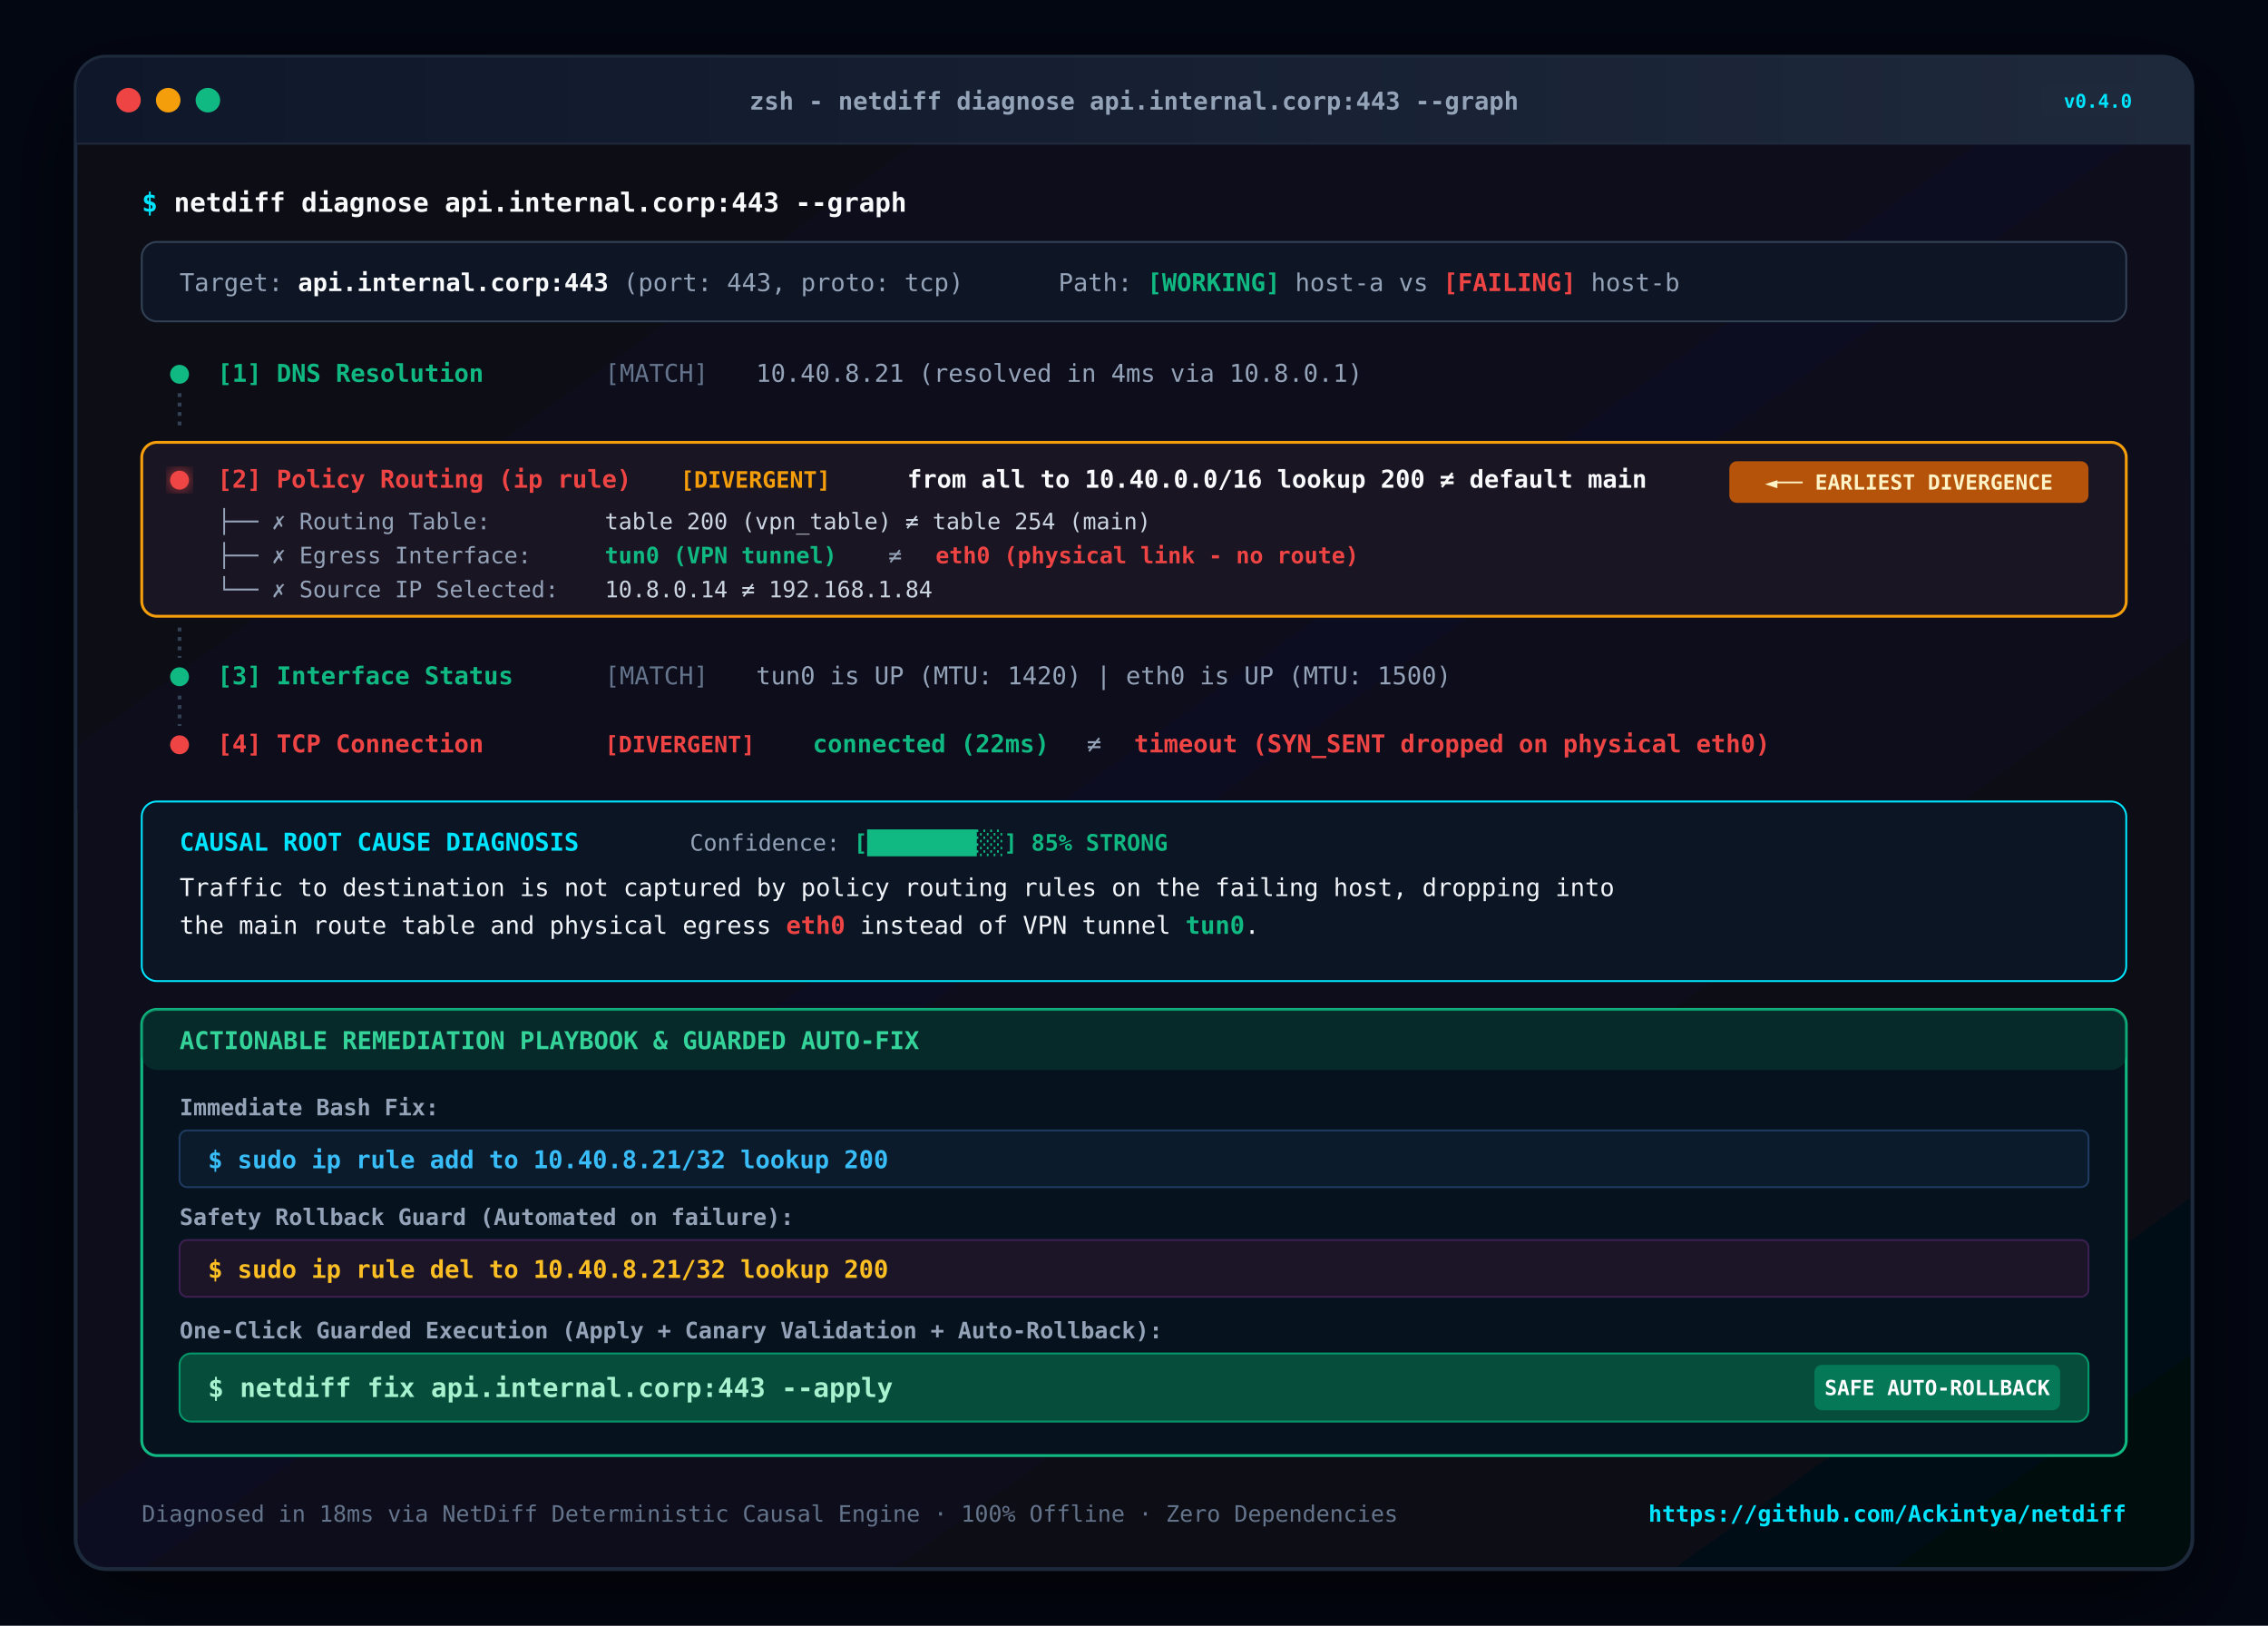
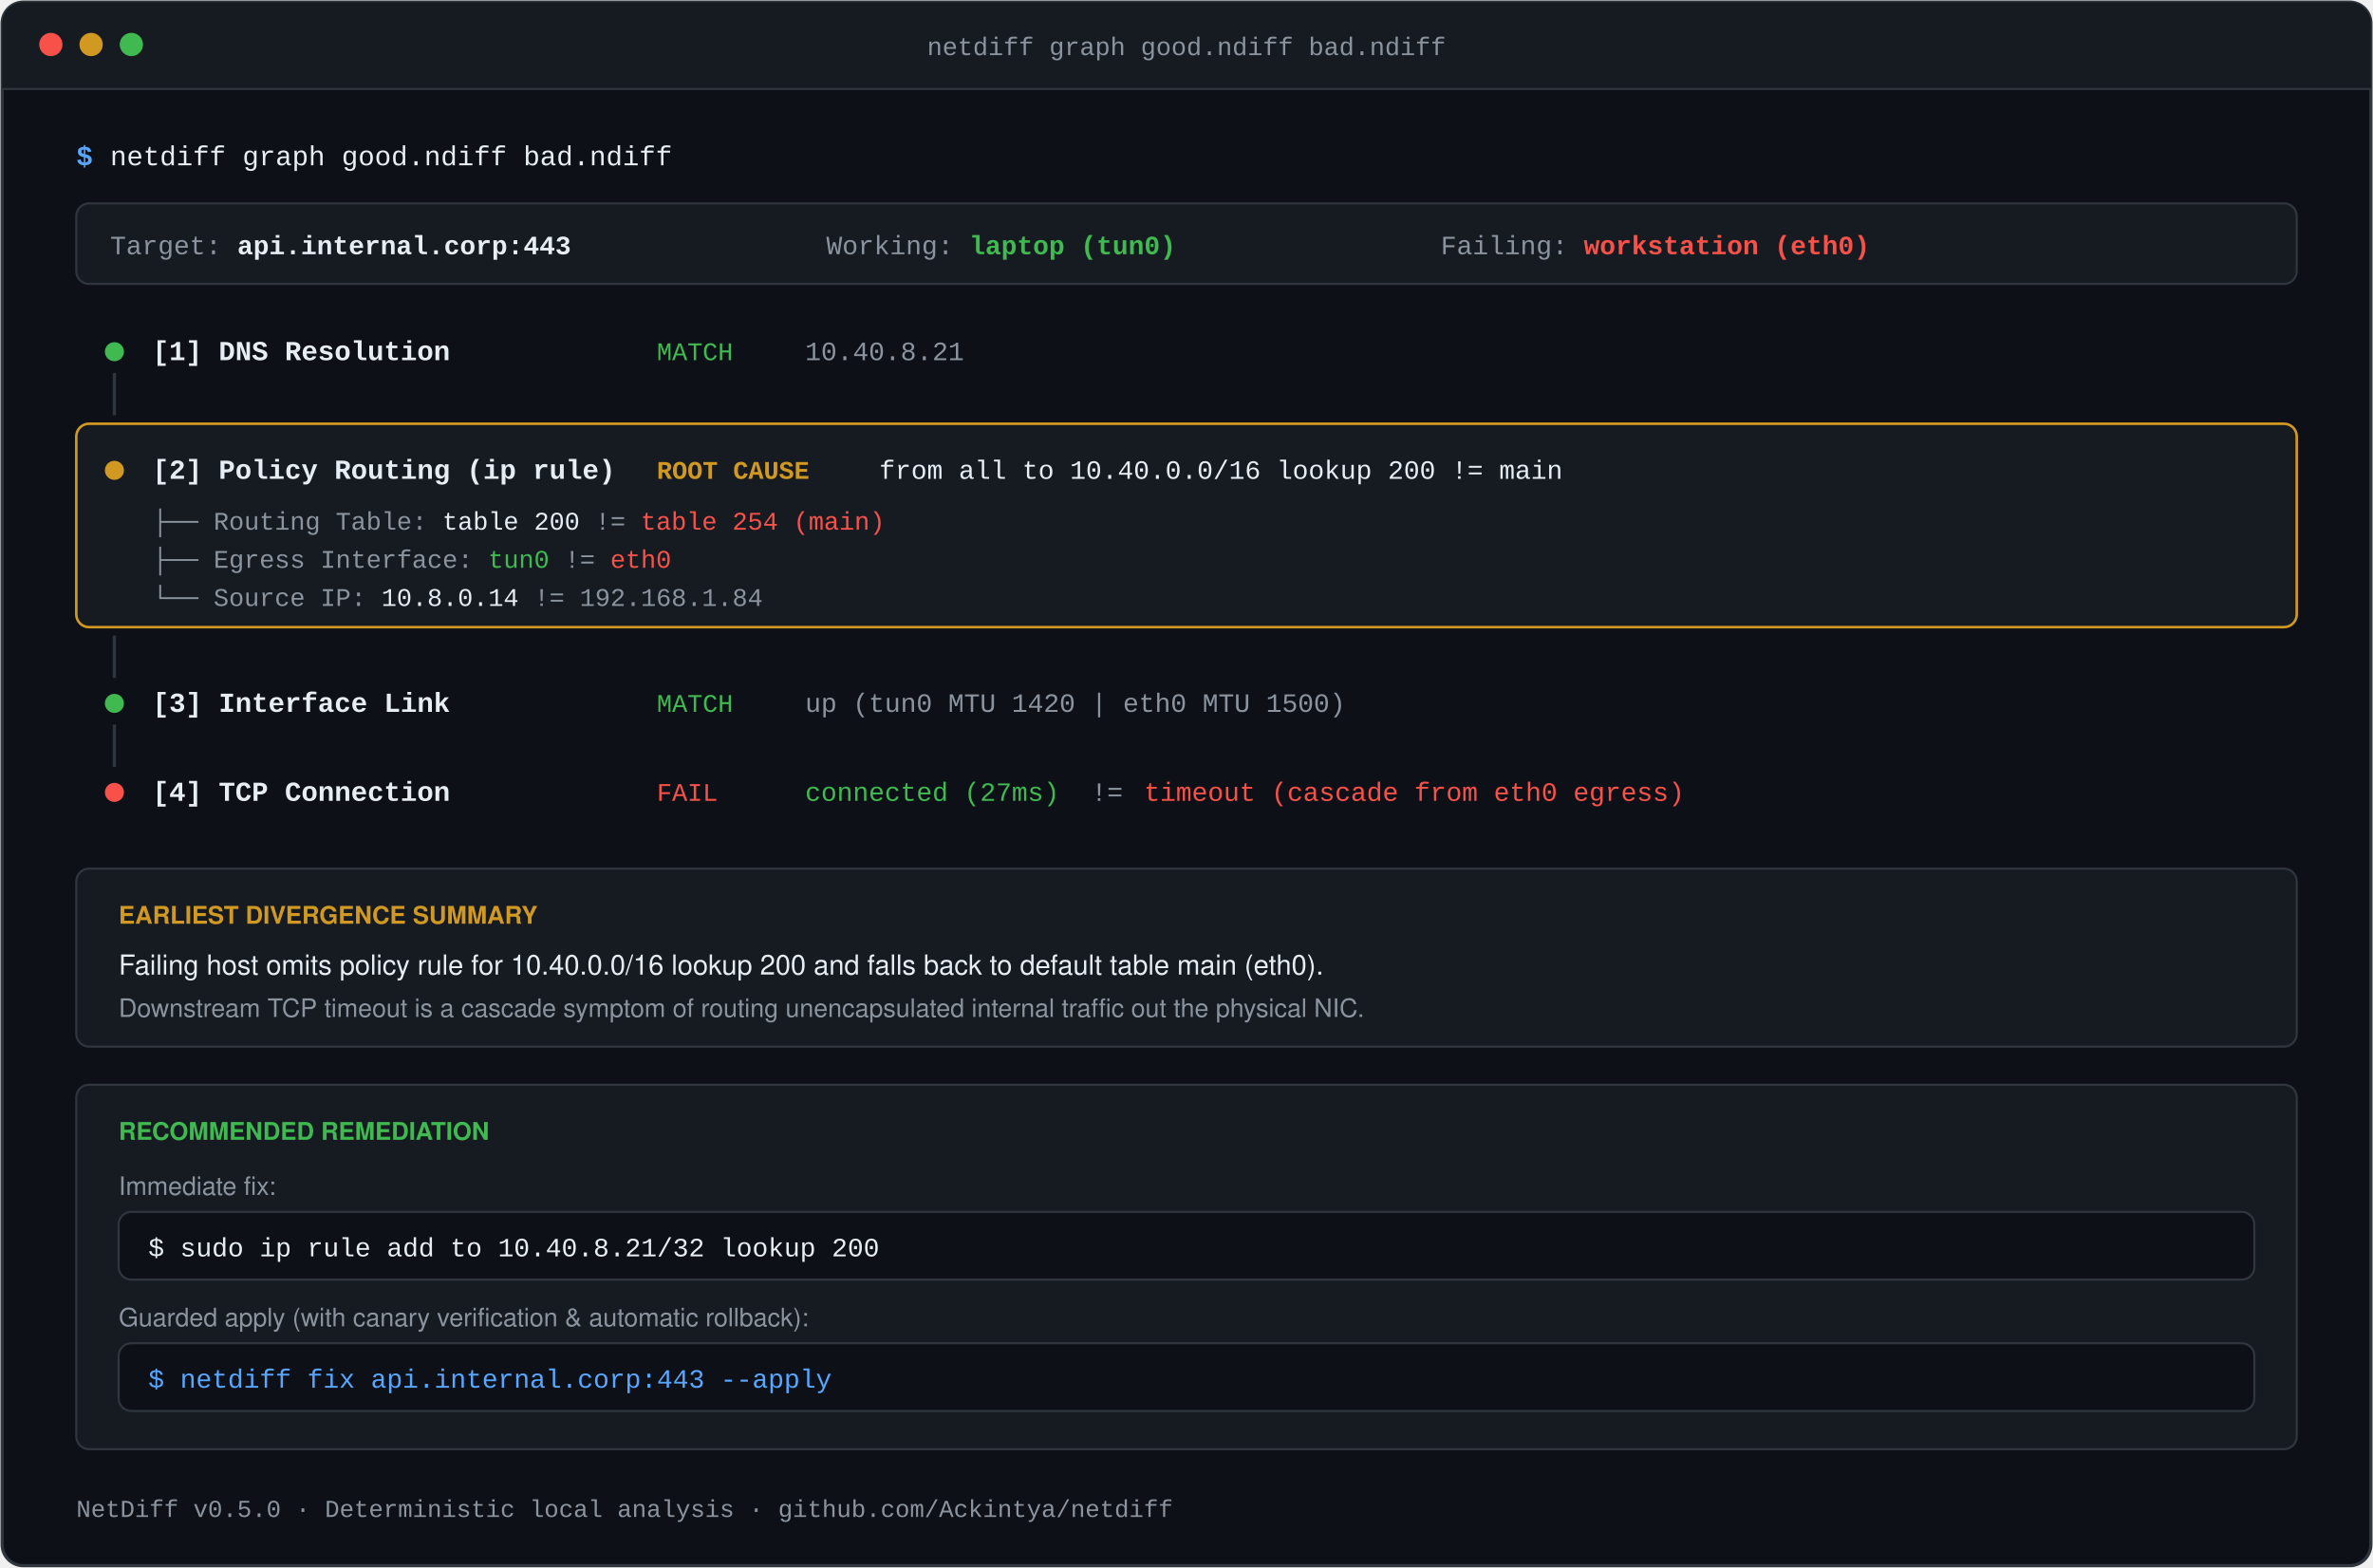
- <svg xmlns="http://www.w3.org/2000/svg" viewBox="0 0 1200 860" width="100%" height="100%">
+ <svg xmlns="http://www.w3.org/2000/svg" viewBox="0 0 1120 740" width="100%" height="100%">
  <defs>
-     <linearGradient id="termBg" x1="0%" y1="0%" x2="100%" y2="100%">
-       <stop offset="0%" stop-color="#080C14" />
-       <stop offset="50%" stop-color="#0B1120" />
-       <stop offset="100%" stop-color="#05080F" />
-     </linearGradient>
-     <linearGradient id="headerGrad" x1="0%" y1="0%" x2="100%" y2="0%">
-       <stop offset="0%" stop-color="#0F172A" />
-       <stop offset="100%" stop-color="#1E293B" />
-     </linearGradient>
-     <filter id="neonGlow" x="-20%" y="-20%" width="140%" height="140%">
-       <feGaussianBlur stdDeviation="4" result="blur" />
-       <feComposite in="SourceGraphic" in2="blur" operator="over" />
-     </filter>
-     <filter id="boxShadow" x="-10%" y="-10%" width="120%" height="120%">
-       <feDropShadow dx="0" dy="16" stdDeviation="24" flood-color="#000000" flood-opacity="0.65" />
-     </filter>
    <style>
-       .font-mono { font-family: 'JetBrains Mono', 'Fira Code', 'SFMono-Regular', Menlo, Monaco, Consolas, monospace; }
-       .font-sans { font-family: -apple-system, BlinkMacSystemFont, 'Segoe UI', Roboto, Helvetica, Arial, sans-serif; }
+       .mono { font-family: 'SFMono-Regular', Consolas, 'Liberation Mono', Menlo, monospace; }
+       .sans { font-family: -apple-system, BlinkMacSystemFont, 'Segoe UI', Helvetica, Arial, sans-serif; }
    </style>
  </defs>
-   <rect width="1200" height="860" fill="#030712" />
-   <g filter="url(#boxShadow)">
-     <rect x="40" y="30" width="1120" height="800" rx="16" fill="url(#termBg)" stroke="#1E293B" stroke-width="2" />
-   </g>
-   <path d="M 40 46 A 16 16 0 0 1 56 30 L 1144 30 A 16 16 0 0 1 1160 46 L 1160 76 L 40 76 Z" fill="url(#headerGrad)" stroke="#1E293B" stroke-width="1" />
-   <circle cx="68" cy="53" r="6.5" fill="#EF4444" />
-   <circle cx="89" cy="53" r="6.5" fill="#F59E0B" />
-   <circle cx="110" cy="53" r="6.5" fill="#10B981" />
-   <text x="600" y="58" text-anchor="middle" fill="#94A3B8" font-size="13" font-weight="600" class="font-mono">zsh - netdiff diagnose api.internal.corp:443 --graph</text>
-   <rect x="1080" y="44" width="60" height="18" rx="4" fill="#1E293B" />
-   <text x="1110" y="57" text-anchor="middle" fill="#00E5FF" font-size="10" font-weight="700" class="font-mono">v0.4.0</text>
-   <text x="75" y="112" fill="#00E5FF" font-size="14" font-weight="700" class="font-mono">$</text>
-   <text x="92" y="112" fill="#F8FAFC" font-size="14" font-weight="600" class="font-mono">netdiff diagnose api.internal.corp:443 --graph</text>
-   <rect x="75" y="128" width="1050" height="42" rx="8" fill="#0E1626" stroke="#334155" stroke-width="1" />
-   <text x="95" y="154" fill="#94A3B8" font-size="13" class="font-mono">Target: <tspan fill="#F8FAFC" font-weight="700">api.internal.corp:443</tspan> (port: 443, proto: tcp)</text>
-   <text x="560" y="154" fill="#94A3B8" font-size="13" class="font-mono">Path: <tspan fill="#10B981" font-weight="700">[WORKING]</tspan> host-a  vs  <tspan fill="#EF4444" font-weight="700">[FAILING]</tspan> host-b</text>
-   <circle cx="95" cy="198" r="5" fill="#10B981" />
-   <text x="115" y="202" fill="#10B981" font-size="13" font-weight="700" class="font-mono">[1] DNS Resolution</text>
-   <text x="320" y="202" fill="#64748B" font-size="13" class="font-mono">[MATCH]</text>
-   <text x="400" y="202" fill="#94A3B8" font-size="13" class="font-mono">10.40.8.21 (resolved in 4ms via 10.8.0.1)</text>
-   <line x1="95" y1="208" x2="95" y2="228" stroke="#334155" stroke-width="2" stroke-dasharray="2 3" />
-   <rect x="75" y="234" width="1050" height="92" rx="8" fill="#1A1523" stroke="#F59E0B" stroke-width="1.5" />
-   <circle cx="95" cy="254" r="5" fill="#EF4444" filter="url(#neonGlow)" />
-   <text x="115" y="258" fill="#EF4444" font-size="13" font-weight="700" class="font-mono">[2] Policy Routing (ip rule)</text>
-   <text x="360" y="258" fill="#F59E0B" font-size="12" font-weight="700" class="font-mono">[DIVERGENT]</text>
-   <text x="480" y="258" fill="#F8FAFC" font-size="13" font-weight="600" class="font-mono">from all to 10.40.0.0/16 lookup 200 ≠ default main</text>
-   <rect x="915" y="244" width="190" height="22" rx="4" fill="#B45309" />
-   <text x="1010" y="259" text-anchor="middle" fill="#FEF3C7" font-size="11" font-weight="800" class="font-mono">◄── EARLIEST DIVERGENCE</text>
-   <text x="115" y="280" fill="#94A3B8" font-size="12" class="font-mono">  ├── ✗ Routing Table:</text>
-   <text x="320" y="280" fill="#CBD5E1" font-size="12" class="font-mono">table 200 (vpn_table)  ≠  table 254 (main)</text>
-   <text x="115" y="298" fill="#94A3B8" font-size="12" class="font-mono">  ├── ✗ Egress Interface:</text>
-   <text x="320" y="298" fill="#10B981" font-size="12" font-weight="700" class="font-mono">tun0 (VPN tunnel)</text>
-   <text x="470" y="298" fill="#94A3B8" font-size="12" class="font-mono">≠</text>
-   <text x="495" y="298" fill="#EF4444" font-size="12" font-weight="700" class="font-mono">eth0 (physical link - no route)</text>
-   <text x="115" y="316" fill="#94A3B8" font-size="12" class="font-mono">  └── ✗ Source IP Selected:</text>
-   <text x="320" y="316" fill="#CBD5E1" font-size="12" class="font-mono">10.8.0.14  ≠  192.168.1.84</text>
-   <line x1="95" y1="332" x2="95" y2="348" stroke="#334155" stroke-width="2" stroke-dasharray="2 3" />
-   <circle cx="95" cy="358" r="5" fill="#10B981" />
-   <text x="115" y="362" fill="#10B981" font-size="13" font-weight="700" class="font-mono">[3] Interface Status</text>
-   <text x="320" y="362" fill="#64748B" font-size="13" class="font-mono">[MATCH]</text>
-   <text x="400" y="362" fill="#94A3B8" font-size="13" class="font-mono">tun0 is UP (MTU: 1420)  |  eth0 is UP (MTU: 1500)</text>
-   <line x1="95" y1="368" x2="95" y2="384" stroke="#334155" stroke-width="2" stroke-dasharray="2 3" />
-   <circle cx="95" cy="394" r="5" fill="#EF4444" />
-   <text x="115" y="398" fill="#EF4444" font-size="13" font-weight="700" class="font-mono">[4] TCP Connection</text>
-   <text x="320" y="398" fill="#EF4444" font-size="12" font-weight="700" class="font-mono">[DIVERGENT]</text>
-   <text x="430" y="398" fill="#10B981" font-size="13" font-weight="700" class="font-mono">connected (22ms)</text>
-   <text x="575" y="398" fill="#94A3B8" font-size="13" class="font-mono">≠</text>
-   <text x="600" y="398" fill="#EF4444" font-size="13" font-weight="700" class="font-mono">timeout (SYN_SENT dropped on physical eth0)</text>
-   <rect x="75" y="424" width="1050" height="95" rx="8" fill="#0C1524" stroke="#00E5FF" stroke-width="1" />
-   <text x="95" y="450" fill="#00E5FF" font-size="13" font-weight="800" class="font-mono">CAUSAL ROOT CAUSE DIAGNOSIS</text>
-   <text x="365" y="450" fill="#94A3B8" font-size="12" class="font-mono">Confidence: <tspan fill="#10B981" font-weight="700">[████████░░] 85% STRONG</tspan>
+   <rect x="1" y="1" width="1118" height="738" rx="10" fill="#0d1117" stroke="#30363d" stroke-width="1.5" />
+   <path d="M 1 11 A 10 10 0 0 1 11 1 L 1109 1 A 10 10 0 0 1 1119 11 L 1119 42 L 1 42 Z" fill="#161b22" />
+   <line x1="1" y1="42" x2="1119" y2="42" stroke="#30363d" stroke-width="1" />
+   <circle cx="24" cy="21" r="5.5" fill="#f85149" />
+   <circle cx="43" cy="21" r="5.5" fill="#d29922" />
+   <circle cx="62" cy="21" r="5.5" fill="#3fb950" />
+   <text x="560" y="26" text-anchor="middle" fill="#8b949e" font-size="12" font-weight="500" class="mono">netdiff graph good.ndiff bad.ndiff</text>
+   <text x="36" y="78" fill="#58a6ff" font-size="13" font-weight="600" class="mono">$</text>
+   <text x="52" y="78" fill="#e6edf3" font-size="13" font-weight="500" class="mono">netdiff graph good.ndiff bad.ndiff</text>
+   <rect x="36" y="96" width="1048" height="38" rx="6" fill="#161b22" stroke="#30363d" stroke-width="1" />
+   <text x="52" y="120" fill="#8b949e" font-size="12.5" class="mono">Target: <tspan fill="#e6edf3" font-weight="600">api.internal.corp:443</tspan>
  </text>
-   <text x="95" y="474" fill="#F1F5F9" font-size="13" class="font-mono">Traffic to destination is not captured by policy routing rules on the failing host, dropping into</text>
-   <text x="95" y="494" fill="#F1F5F9" font-size="13" class="font-mono">the main route table and physical egress <tspan fill="#EF4444" font-weight="700">eth0</tspan> instead of VPN tunnel <tspan fill="#10B981" font-weight="700">tun0</tspan>.</text>
-   <rect x="75" y="534" width="1050" height="236" rx="8" fill="#06121E" stroke="#10B981" stroke-width="1.5" />
-   <rect x="75" y="534" width="1050" height="32" rx="8" fill="#064E3B" opacity="0.4" />
-   <text x="95" y="555" fill="#34D399" font-size="13" font-weight="800" class="font-mono">ACTIONABLE REMEDIATION PLAYBOOK &amp; GUARDED AUTO-FIX</text>
-   <text x="95" y="590" fill="#94A3B8" font-size="12" font-weight="700" class="font-mono">Immediate Bash Fix:</text>
-   <rect x="95" y="598" width="1010" height="30" rx="4" fill="#0B1B2B" stroke="#1E3A5F" stroke-width="1" />
-   <text x="110" y="618" fill="#38BDF8" font-size="13" font-weight="700" class="font-mono">$ sudo ip rule add to 10.40.8.21/32 lookup 200</text>
-   <text x="95" y="648" fill="#94A3B8" font-size="12" font-weight="700" class="font-mono">Safety Rollback Guard (Automated on failure):</text>
-   <rect x="95" y="656" width="1010" height="30" rx="4" fill="#1C1427" stroke="#3B2050" stroke-width="1" />
-   <text x="110" y="676" fill="#FBBF24" font-size="13" font-weight="700" class="font-mono">$ sudo ip rule del to 10.40.8.21/32 lookup 200</text>
-   <text x="95" y="708" fill="#94A3B8" font-size="12" font-weight="700" class="font-mono">One-Click Guarded Execution (Apply + Canary Validation + Auto-Rollback):</text>
-   <rect x="95" y="716" width="1010" height="36" rx="6" fill="#064E3B" stroke="#059669" stroke-width="1" />
-   <text x="110" y="739" fill="#A7F3D0" font-size="14" font-weight="800" class="font-mono">$ netdiff fix api.internal.corp:443 --apply</text>
-   <rect x="960" y="722" width="130" height="24" rx="4" fill="#047857" />
-   <text x="1025" y="738" text-anchor="middle" fill="#FFFFFF" font-size="11" font-weight="800" class="font-mono">SAFE AUTO-ROLLBACK</text>
-   <text x="75" y="805" fill="#64748B" font-size="12" class="font-mono">Diagnosed in 18ms via NetDiff Deterministic Causal Engine · 100% Offline · Zero Dependencies</text>
-   <text x="1125" y="805" text-anchor="end" fill="#00E5FF" font-size="12" font-weight="700" class="font-mono">https://github.com/Ackintya/netdiff</text>
+   <text x="390" y="120" fill="#8b949e" font-size="12.5" class="mono">Working: <tspan fill="#3fb950" font-weight="600">laptop (tun0)</tspan>
+   </text>
+   <text x="680" y="120" fill="#8b949e" font-size="12.5" class="mono">Failing: <tspan fill="#f85149" font-weight="600">workstation (eth0)</tspan>
+   </text>
+   <circle cx="54" cy="166" r="4.5" fill="#3fb950" />
+   <text x="72" y="170" fill="#e6edf3" font-size="13" font-weight="600" class="mono">[1] DNS Resolution</text>
+   <text x="310" y="170" fill="#3fb950" font-size="12" class="mono">MATCH</text>
+   <text x="380" y="170" fill="#8b949e" font-size="12.5" class="mono">10.40.8.21</text>
+   <line x1="54" y1="176" x2="54" y2="196" stroke="#30363d" stroke-width="1.5" />
+   <rect x="36" y="200" width="1048" height="96" rx="6" fill="#161b22" stroke="#d29922" stroke-width="1.2" />
+   <circle cx="54" cy="222" r="4.5" fill="#d29922" />
+   <text x="72" y="226" fill="#e6edf3" font-size="13" font-weight="600" class="mono">[2] Policy Routing (ip rule)</text>
+   <text x="310" y="226" fill="#d29922" font-size="12" font-weight="600" class="mono">ROOT CAUSE</text>
+   <text x="415" y="226" fill="#e6edf3" font-size="12.5" class="mono">from all to 10.40.0.0/16 lookup 200 != main</text>
+   <text x="72" y="250" fill="#8b949e" font-size="12" class="mono">├── Routing Table:    <tspan fill="#e6edf3">table 200</tspan> != <tspan fill="#f85149">table 254 (main)</tspan>
+   </text>
+   <text x="72" y="268" fill="#8b949e" font-size="12" class="mono">├── Egress Interface: <tspan fill="#3fb950">tun0</tspan> != <tspan fill="#f85149">eth0</tspan>
+   </text>
+   <text x="72" y="286" fill="#8b949e" font-size="12" class="mono">└── Source IP:        <tspan fill="#e6edf3">10.8.0.14</tspan> != <tspan fill="#8b949e">192.168.1.84</tspan>
+   </text>
+   <line x1="54" y1="300" x2="54" y2="320" stroke="#30363d" stroke-width="1.5" />
+   <circle cx="54" cy="332" r="4.5" fill="#3fb950" />
+   <text x="72" y="336" fill="#e6edf3" font-size="13" font-weight="600" class="mono">[3] Interface Link</text>
+   <text x="310" y="336" fill="#3fb950" font-size="12" class="mono">MATCH</text>
+   <text x="380" y="336" fill="#8b949e" font-size="12.5" class="mono">up (tun0 MTU 1420 | eth0 MTU 1500)</text>
+   <line x1="54" y1="342" x2="54" y2="362" stroke="#30363d" stroke-width="1.5" />
+   <circle cx="54" cy="374" r="4.5" fill="#f85149" />
+   <text x="72" y="378" fill="#e6edf3" font-size="13" font-weight="600" class="mono">[4] TCP Connection</text>
+   <text x="310" y="378" fill="#f85149" font-size="12" class="mono">FAIL</text>
+   <text x="380" y="378" fill="#3fb950" font-size="12.5" class="mono">connected (27ms)</text>
+   <text x="515" y="378" fill="#8b949e" font-size="12.5" class="mono">!=</text>
+   <text x="540" y="378" fill="#f85149" font-size="12.5" class="mono">timeout (cascade from eth0 egress)</text>
+   <rect x="36" y="410" width="1048" height="84" rx="6" fill="#161b22" stroke="#30363d" stroke-width="1" />
+   <text x="56" y="436" fill="#d29922" font-size="11.5" font-weight="700" class="sans">EARLIEST DIVERGENCE SUMMARY</text>
+   <text x="56" y="460" fill="#e6edf3" font-size="13" class="sans">Failing host omits policy rule for 10.40.0.0/16 lookup 200 and falls back to default table main (eth0).</text>
+   <text x="56" y="480" fill="#8b949e" font-size="12" class="sans">Downstream TCP timeout is a cascade symptom of routing unencapsulated internal traffic out the physical NIC.</text>
+   <rect x="36" y="512" width="1048" height="172" rx="6" fill="#161b22" stroke="#30363d" stroke-width="1" />
+   <text x="56" y="538" fill="#3fb950" font-size="11.5" font-weight="700" class="sans">RECOMMENDED REMEDIATION</text>
+   <text x="56" y="564" fill="#8b949e" font-size="12" class="sans">Immediate fix:</text>
+   <rect x="56" y="572" width="1008" height="32" rx="6" fill="#0d1117" stroke="#30363d" stroke-width="1" />
+   <text x="70" y="593" fill="#e6edf3" font-size="12.5" class="mono">$ sudo ip rule add to 10.40.8.21/32 lookup 200</text>
+   <text x="56" y="626" fill="#8b949e" font-size="12" class="sans">Guarded apply (with canary verification &amp; automatic rollback):</text>
+   <rect x="56" y="634" width="1008" height="32" rx="6" fill="#0d1117" stroke="#30363d" stroke-width="1" />
+   <text x="70" y="655" fill="#58a6ff" font-size="12.5" class="mono">$ netdiff fix api.internal.corp:443 --apply</text>
+   <text x="36" y="716" fill="#8b949e" font-size="11.5" class="mono">NetDiff v0.5.0 · Deterministic local analysis · github.com/Ackintya/netdiff</text>
</svg>
